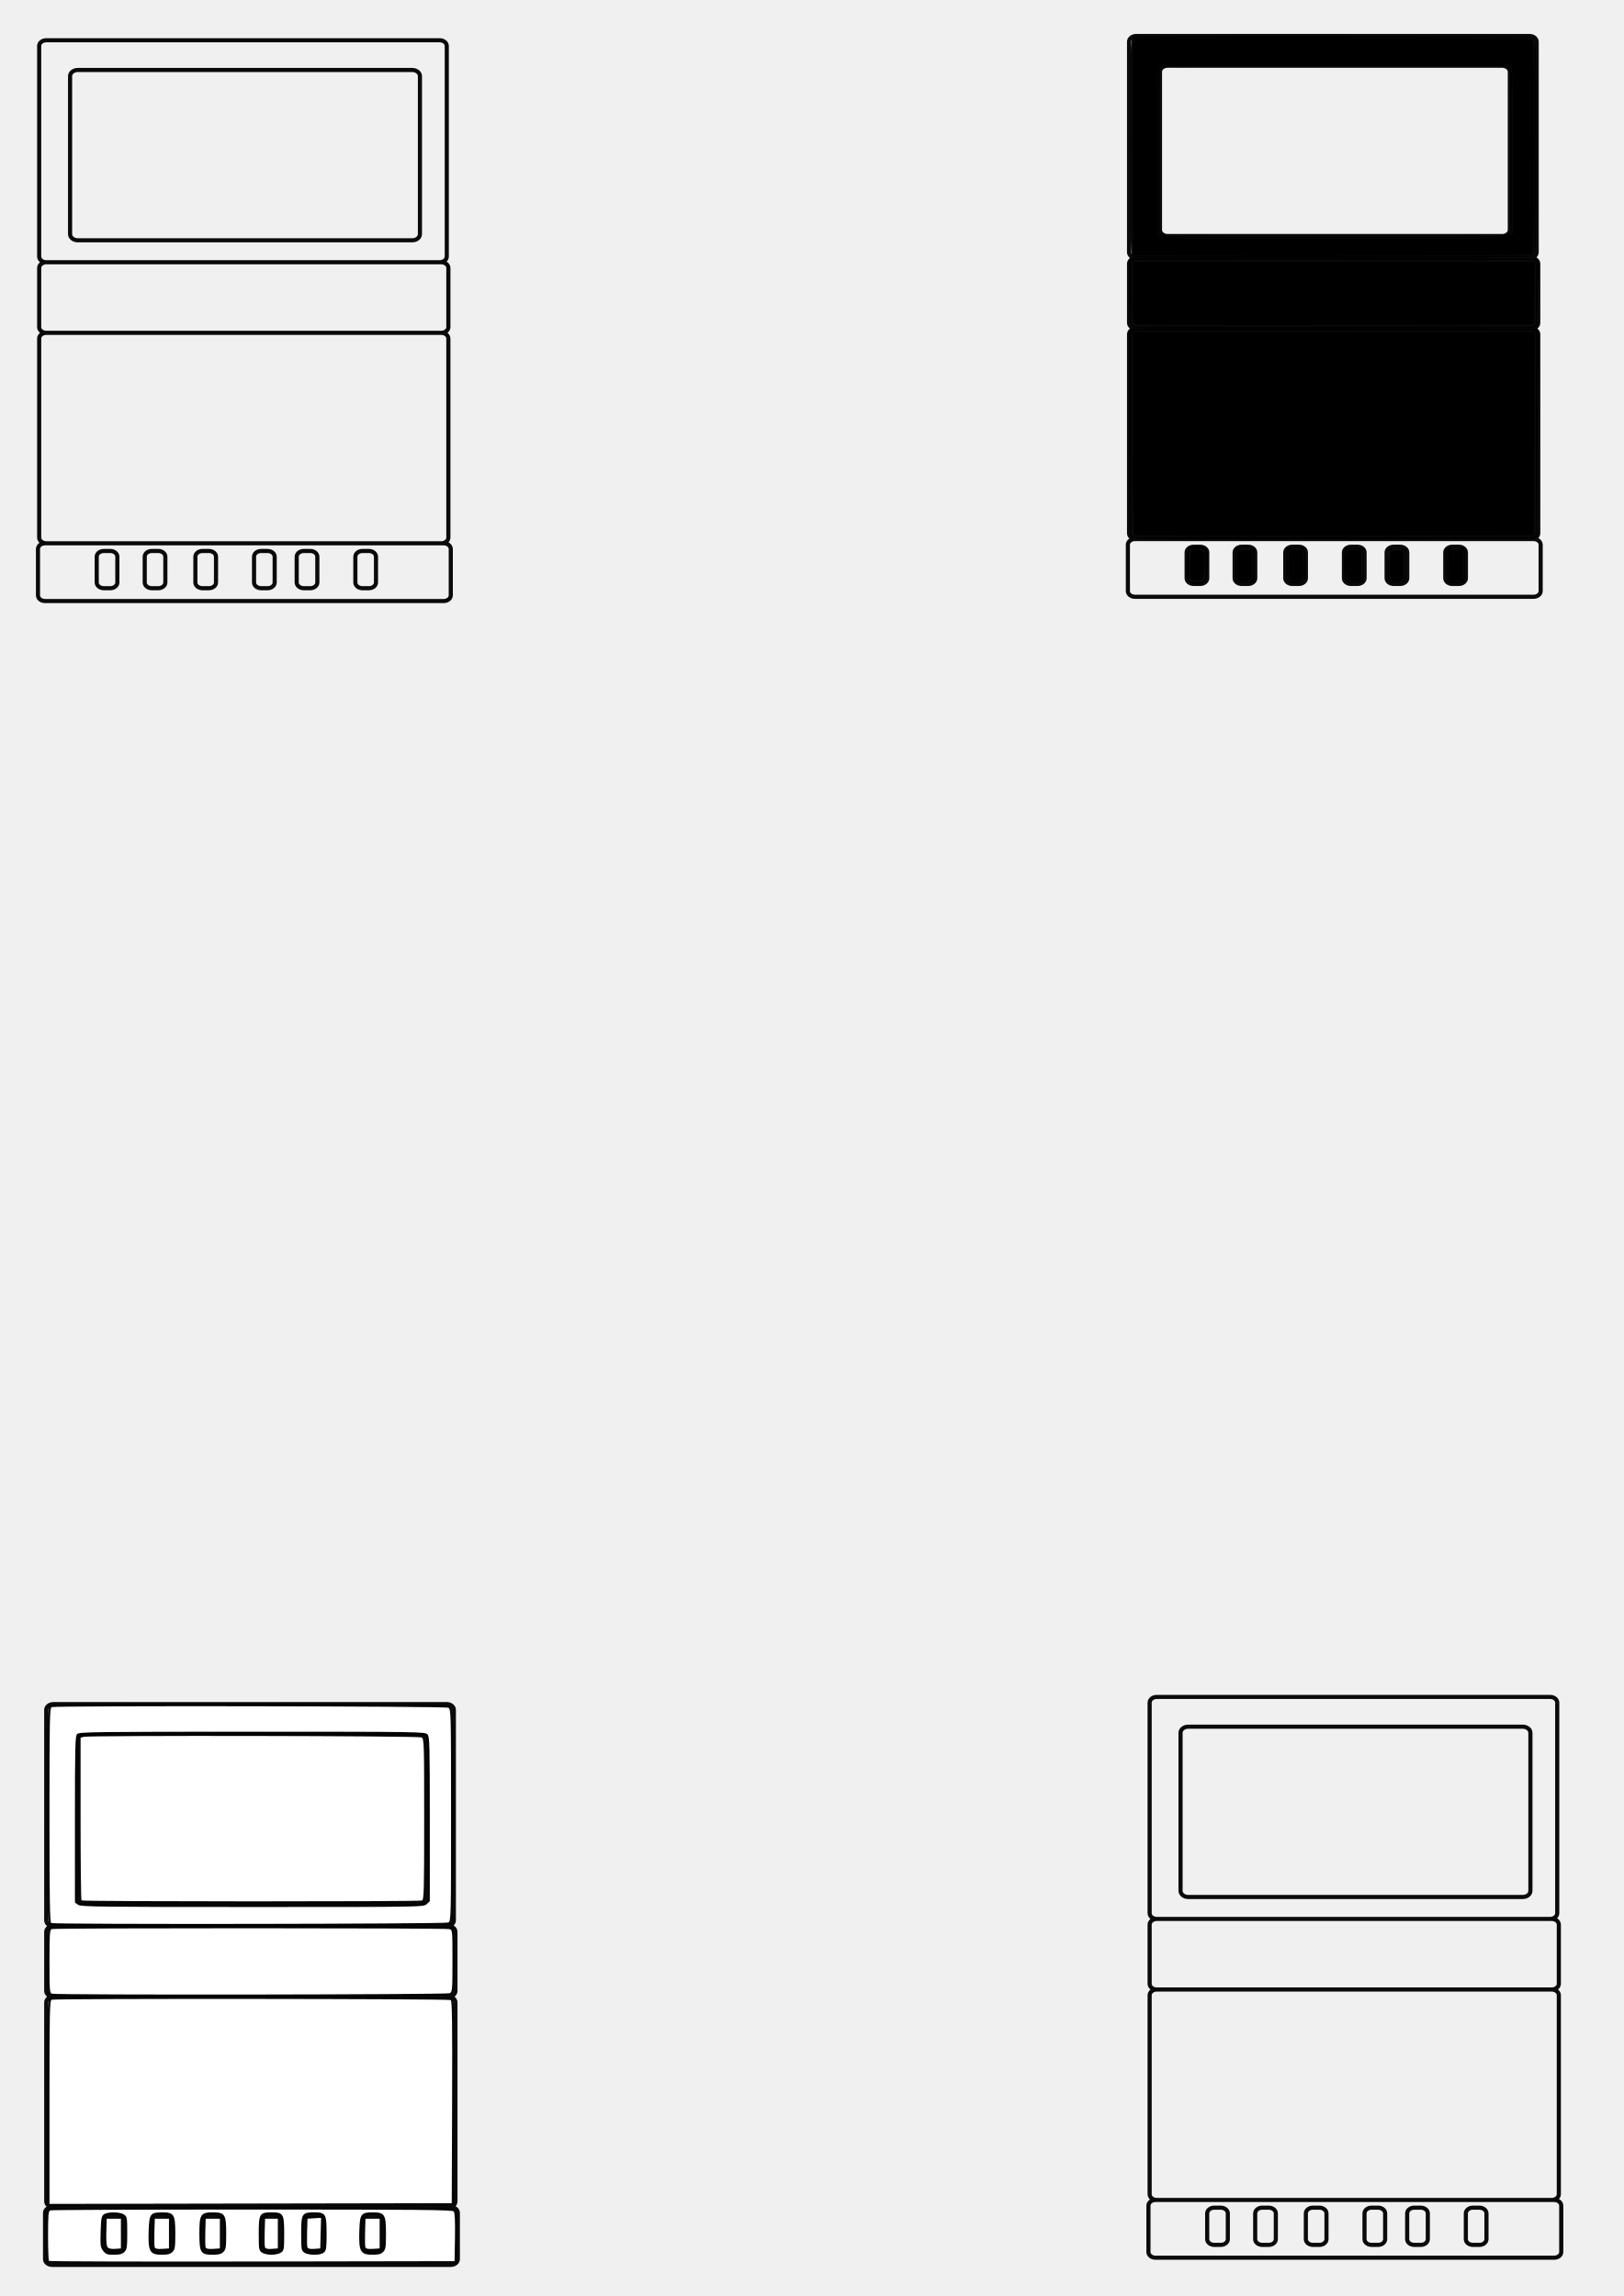
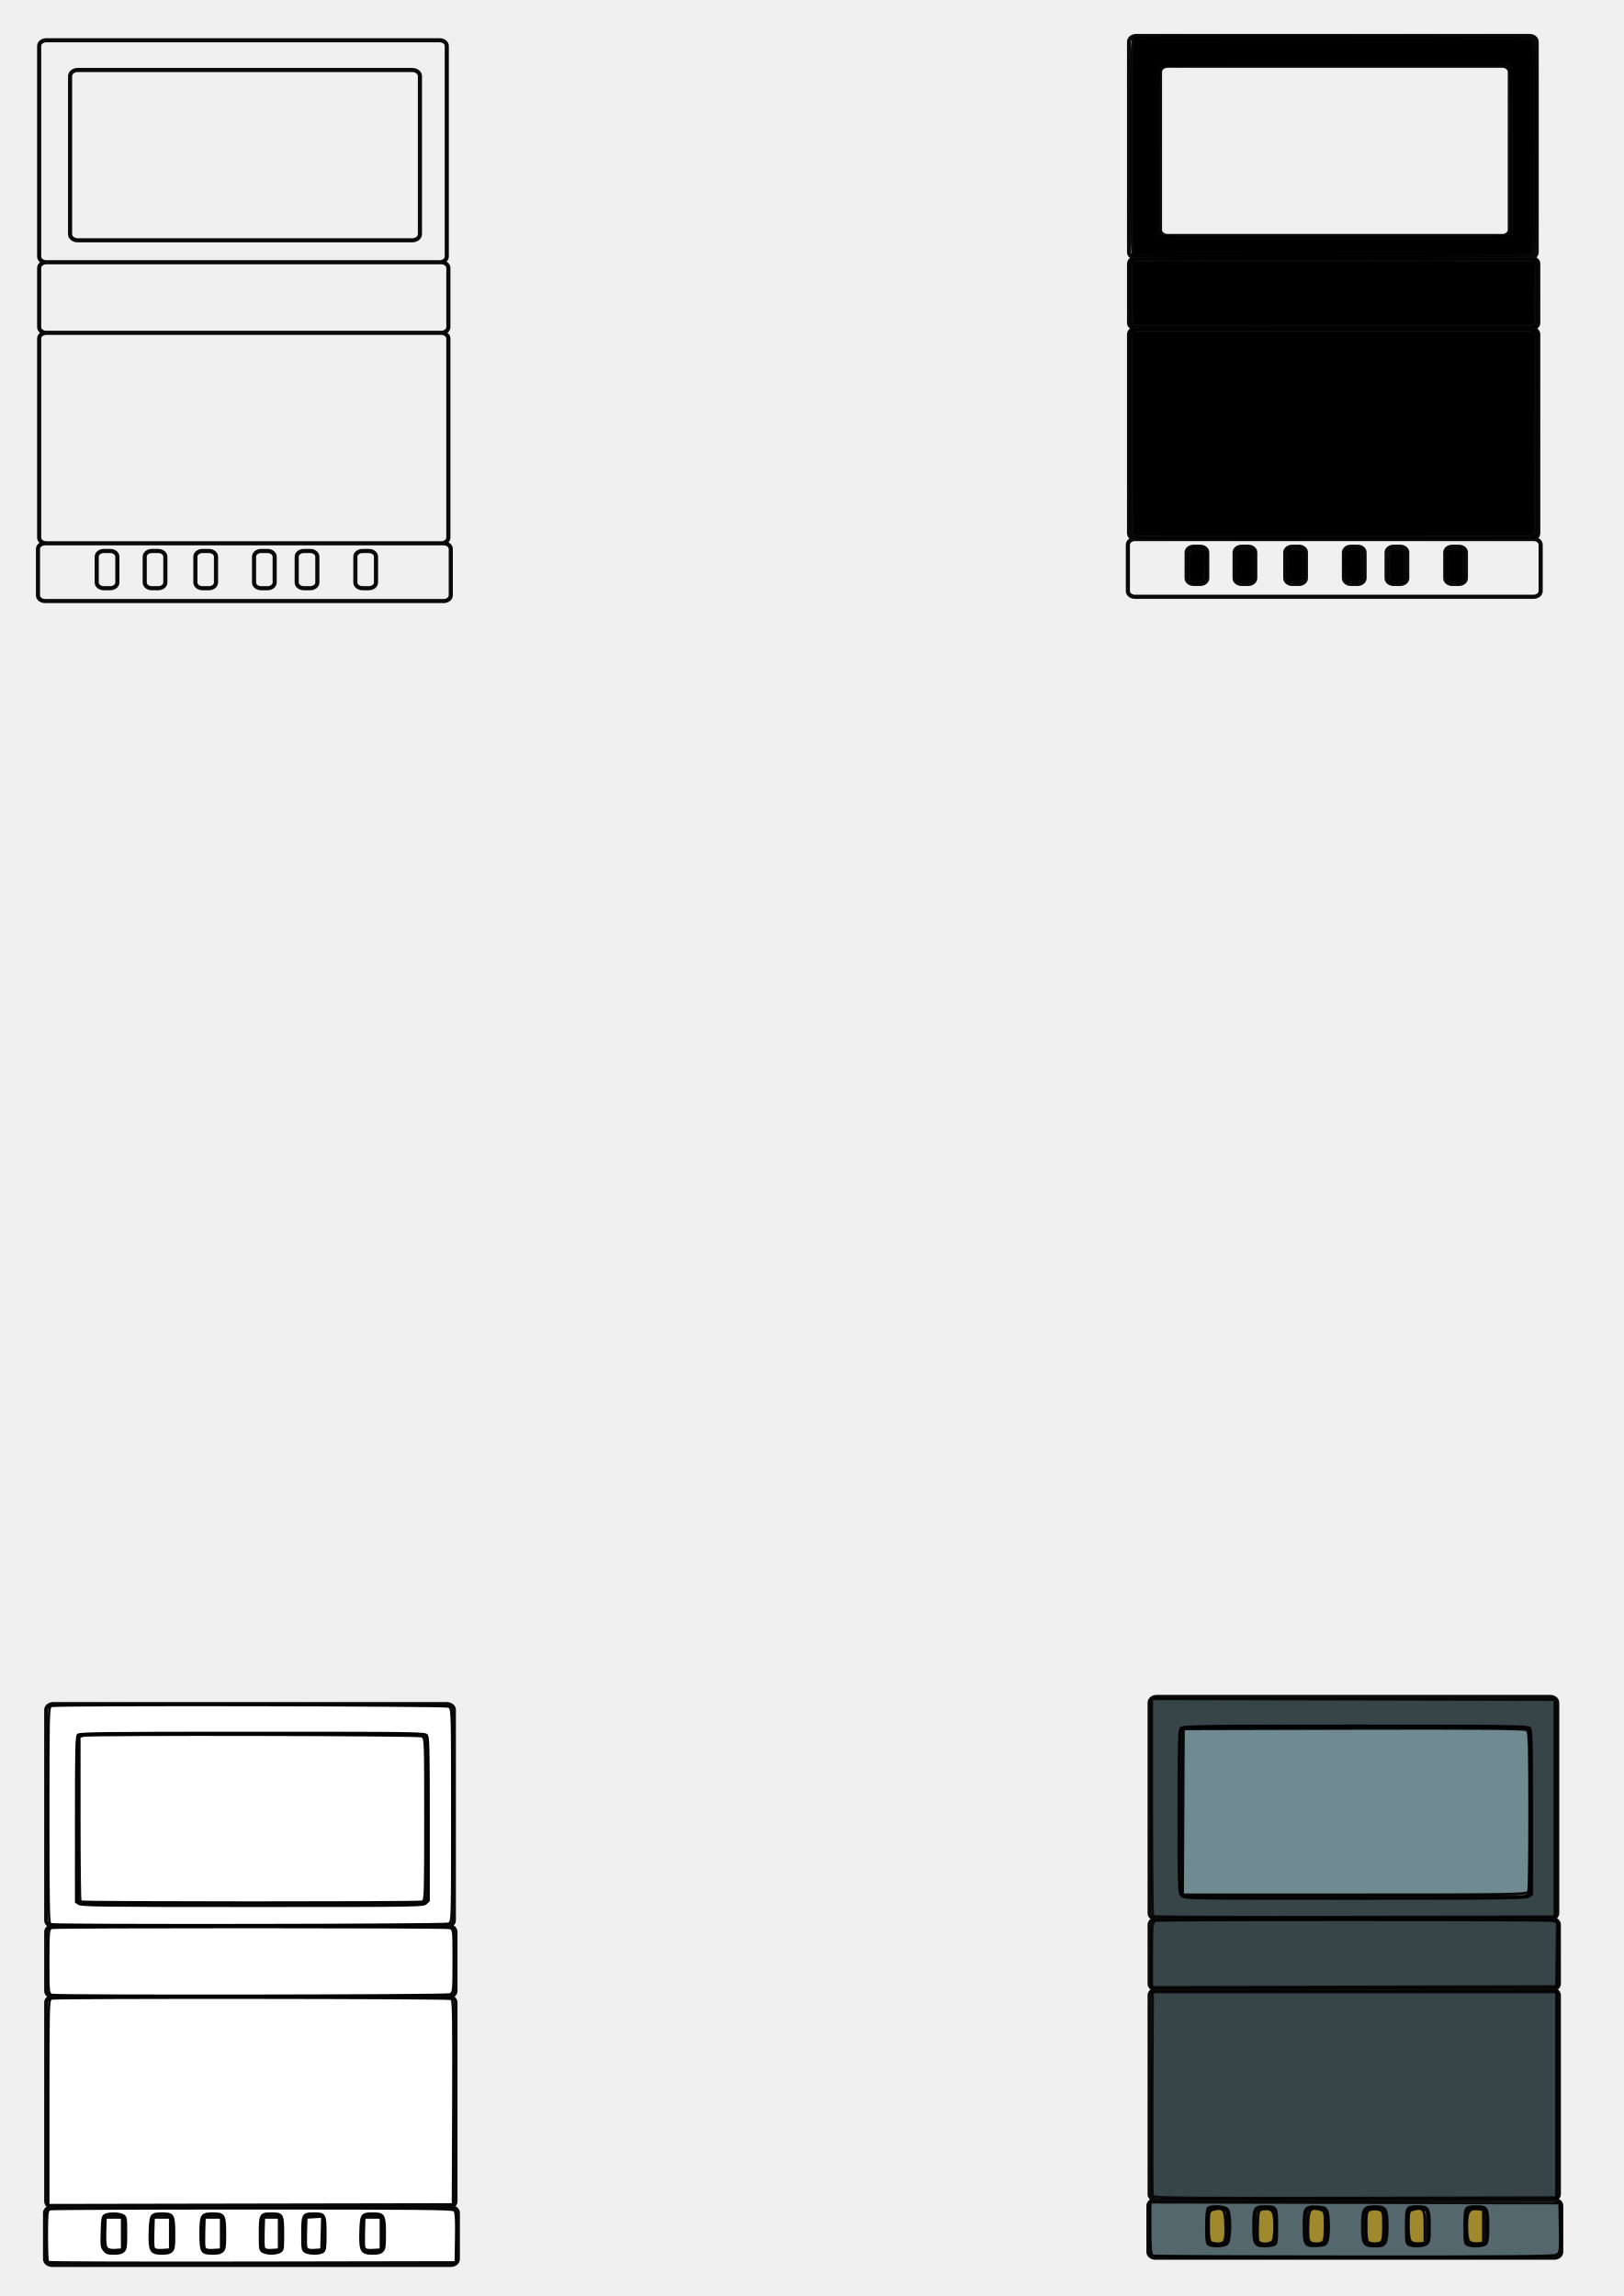
<svg xmlns="http://www.w3.org/2000/svg" width="210mm" height="297mm" viewBox="0 0 210 297" version="1.1" id="svg5">
  <defs id="defs2" />
  <g id="layer1">
    <path id="rect1497" style="fill:none;stroke:#000000;stroke-width:0.535;stroke-linecap:round;stroke-linejoin:round;stroke-opacity:0.955;paint-order:stroke markers fill" d="m 10.057,9.054 h 43.261 c 0.551,0 0.994,0.356 0.994,0.798 V 30.285 c 0,0.442 -0.443,0.798 -0.994,0.798 H 10.057 c -0.551,0 -0.994,-0.356 -0.994,-0.798 V 9.852 c 0,-0.442 0.443,-0.798 0.994,-0.798 z M 46.877,71.273 h 0.836 c 0.508,0 0.916,0.33 0.916,0.741 v 3.332 c 0,0.41 -0.409,0.741 -0.916,0.741 h -0.836 c -0.508,0 -0.916,-0.33 -0.916,-0.741 v -3.332 c 0,-0.41 0.409,-0.741 0.916,-0.741 z m -7.587,0 h 0.836 c 0.508,0 0.916,0.33 0.916,0.741 v 3.332 c 0,0.41 -0.409,0.741 -0.916,0.741 h -0.836 c -0.508,0 -0.916,-0.33 -0.916,-0.741 v -3.332 c 0,-0.41 0.409,-0.741 0.916,-0.741 z m -5.518,0 h 0.836 c 0.508,0 0.916,0.33 0.916,0.741 v 3.332 c 0,0.41 -0.409,0.741 -0.916,0.741 h -0.836 c -0.508,0 -0.916,-0.33 -0.916,-0.741 v -3.332 c 0,-0.41 0.409,-0.741 0.916,-0.741 z m -7.587,0 h 0.836 c 0.508,0 0.916,0.33 0.916,0.741 v 3.332 c 0,0.41 -0.409,0.741 -0.916,0.741 h -0.836 c -0.508,0 -0.916,-0.33 -0.916,-0.741 v -3.332 c 0,-0.41 0.409,-0.741 0.916,-0.741 z m -6.552,0 h 0.836 c 0.508,0 0.916,0.33 0.916,0.741 v 3.332 c 0,0.41 -0.409,0.741 -0.916,0.741 h -0.836 c -0.508,0 -0.916,-0.33 -0.916,-0.741 v -3.332 c 0,-0.41 0.409,-0.741 0.916,-0.741 z m -6.208,0 h 0.836 c 0.508,0 0.916,0.33 0.916,0.741 v 3.332 c 0,0.41 -0.409,0.741 -0.916,0.741 h -0.836 c -0.508,0 -0.916,-0.33 -0.916,-0.741 v -3.332 c 0,-0.41 0.409,-0.741 0.916,-0.741 z M 5.828,70.277 H 57.384 c 0.508,0 0.917,0.33 0.917,0.741 v 5.988 c 0,0.41 -0.409,0.741 -0.917,0.741 H 5.828 c -0.508,0 -0.916,-0.33 -0.916,-0.741 v -5.988 c 0,-0.41 0.409,-0.741 0.916,-0.741 z M 5.989,43.053 H 57.066 c 0.511,0 0.923,0.33 0.923,0.741 v 25.742 c 0,0.41 -0.412,0.741 -0.923,0.741 H 5.989 c -0.511,0 -0.923,-0.33 -0.923,-0.741 V 43.794 c 0,-0.41 0.412,-0.741 0.923,-0.741 z m 0,-9.13 H 57.066 c 0.511,0 0.923,0.33 0.923,0.741 v 7.648 c 0,0.41 -0.412,0.741 -0.923,0.741 H 5.989 c -0.511,0 -0.923,-0.33 -0.923,-0.741 V 34.664 c 0,-0.41 0.412,-0.741 0.923,-0.741 z m 0,-28.717 H 56.86 c 0.511,0 0.923,0.33 0.923,0.741 V 33.182 c 0,0.41 -0.412,0.741 -0.923,0.741 H 5.989 c -0.511,0 -0.923,-0.33 -0.923,-0.741 V 5.947 c 0,-0.41 0.412,-0.741 0.923,-0.741 z" />
    <g id="g2360">
      <path id="path1604" style="fill:none;stroke:#000000;stroke-width:0.535;stroke-linecap:round;stroke-linejoin:round;stroke-opacity:0.955;paint-order:stroke markers fill" d="m 151.018,8.503 h 43.261 c 0.551,0 0.994,0.356 0.994,0.798 V 29.735 c 0,0.442 -0.443,0.798 -0.994,0.798 h -43.261 c -0.551,0 -0.994,-0.356 -0.994,-0.798 V 9.301 c 0,-0.442 0.443,-0.798 0.994,-0.798 z m 36.82,62.219 h 0.836 c 0.508,0 0.916,0.33 0.916,0.741 v 3.332 c 0,0.41 -0.409,0.741 -0.916,0.741 h -0.836 c -0.508,0 -0.916,-0.33 -0.916,-0.741 v -3.332 c 0,-0.41 0.409,-0.741 0.916,-0.741 z m -7.587,0 h 0.836 c 0.508,0 0.916,0.33 0.916,0.741 v 3.332 c 0,0.41 -0.409,0.741 -0.916,0.741 h -0.836 c -0.508,0 -0.916,-0.33 -0.916,-0.741 v -3.332 c 0,-0.41 0.409,-0.741 0.916,-0.741 z m -5.518,0 h 0.836 c 0.508,0 0.916,0.33 0.916,0.741 v 3.332 c 0,0.41 -0.409,0.741 -0.916,0.741 h -0.836 c -0.508,0 -0.916,-0.33 -0.916,-0.741 v -3.332 c 0,-0.41 0.409,-0.741 0.916,-0.741 z m -7.587,0 h 0.836 c 0.508,0 0.916,0.33 0.916,0.741 v 3.332 c 0,0.41 -0.409,0.741 -0.916,0.741 h -0.836 c -0.508,0 -0.916,-0.33 -0.916,-0.741 v -3.332 c 0,-0.41 0.409,-0.741 0.916,-0.741 z m -6.552,0 h 0.836 c 0.508,0 0.916,0.33 0.916,0.741 v 3.332 c 0,0.41 -0.409,0.741 -0.916,0.741 h -0.836 c -0.508,0 -0.916,-0.33 -0.916,-0.741 v -3.332 c 0,-0.41 0.409,-0.741 0.916,-0.741 z m -6.208,0 h 0.836 c 0.508,0 0.916,0.33 0.916,0.741 v 3.332 c 0,0.41 -0.409,0.741 -0.916,0.741 h -0.836 c -0.508,0 -0.916,-0.33 -0.916,-0.741 v -3.332 c 0,-0.41 0.409,-0.741 0.916,-0.741 z m -7.598,-0.996 h 51.556 c 0.508,0 0.916,0.33 0.916,0.741 v 5.988 c 0,0.41 -0.409,0.741 -0.916,0.741 h -51.556 c -0.508,0 -0.916,-0.33 -0.916,-0.741 v -5.988 c 0,-0.41 0.409,-0.741 0.916,-0.741 z m 0.161,-27.224 h 51.077 c 0.511,0 0.923,0.33 0.923,0.741 v 25.742 c 0,0.41 -0.412,0.741 -0.923,0.741 h -51.077 c -0.511,0 -0.923,-0.33 -0.923,-0.741 V 43.243 c 0,-0.41 0.412,-0.741 0.923,-0.741 z m 0,-9.13 h 51.077 c 0.511,0 0.923,0.33 0.923,0.741 v 7.648 c 0,0.41 -0.412,0.741 -0.923,0.741 h -51.077 c -0.511,0 -0.923,-0.33 -0.923,-0.741 v -7.648 c 0,-0.41 0.412,-0.741 0.923,-0.741 z m 0,-28.717 h 50.87 c 0.511,0 0.923,0.33 0.923,0.741 V 32.632 c 0,0.41 -0.412,0.741 -0.923,0.741 h -50.87 c -0.511,0 -0.923,-0.33 -0.923,-0.741 V 5.396 c 0,-0.41 0.412,-0.741 0.923,-0.741 z" />
      <path style="fill:#000000;stroke:#000000;stroke-width:3.366;stroke-linecap:round;stroke-linejoin:round;stroke-miterlimit:4;stroke-dasharray:none;stroke-opacity:0.955;paint-order:stroke markers fill" d="m 554.275,261.532 c -0.384,-0.384 -0.699,-22.863 -0.699,-49.952 v -49.253 h 98.343 98.343 l -0.27,49.687 -0.27,49.687 -97.373,0.265 c -53.555,0.146 -97.688,-0.049 -98.072,-0.434 z" id="path1719" transform="scale(0.2645833)" />
      <path style="fill:#000000;stroke:#000000;stroke-width:3.366;stroke-linecap:round;stroke-linejoin:round;stroke-miterlimit:4;stroke-dasharray:none;stroke-opacity:0.955;paint-order:stroke markers fill" d="m 554.275,158.517 c -0.384,-0.384 -0.699,-7.411 -0.699,-15.614 v -14.915 h 98.36 98.36 l -0.288,15.348 -0.288,15.348 -97.373,0.265 c -53.555,0.146 -97.688,-0.049 -98.072,-0.434 z" id="path1882" transform="scale(0.2645833)" />
      <path style="fill:#000000;stroke:#000000;stroke-width:3.366;stroke-linecap:round;stroke-linejoin:round;stroke-miterlimit:4;stroke-dasharray:none;stroke-opacity:0.955;paint-order:stroke markers fill" d="m 582.413,283.426 c -1.173,-1.173 -0.862,-13.725 0.358,-14.479 0.605,-0.374 2.265,-0.387 3.689,-0.03 2.478,0.622 2.576,0.949 2.282,7.642 -0.29,6.617 -0.449,7.009 -2.947,7.3 -1.452,0.169 -2.974,-0.026 -3.382,-0.434 z" id="path1929" transform="scale(0.2645833)" />
      <path style="fill:#000000;stroke:#000000;stroke-width:2.236;stroke-linecap:round;stroke-linejoin:round;stroke-miterlimit:4;stroke-dasharray:none;stroke-opacity:0.955;paint-order:stroke markers fill" d="m 605.055,283.179 c -0.201,-0.525 -0.276,-3.885 -0.166,-7.468 l 0.2,-6.514 h 3.456 3.456 v 7.257 7.257 l -3.29,0.211 c -2.313,0.148 -3.399,-0.072 -3.656,-0.743 z" id="path2007" transform="scale(0.2645833)" />
      <path style="fill:#000000;stroke:#000000;stroke-width:2.236;stroke-linecap:round;stroke-linejoin:round;stroke-miterlimit:4;stroke-dasharray:none;stroke-opacity:0.955;paint-order:stroke markers fill" d="m 629.921,283.141 c -0.193,-0.504 -0.261,-3.847 -0.151,-7.43 l 0.2,-6.514 h 3.456 3.456 l 0.204,5.875 c 0.295,8.486 0.09,8.985 -3.694,8.985 -1.952,0 -3.25,-0.343 -3.47,-0.916 z" id="path2046" transform="scale(0.2645833)" />
      <path style="fill:#000000;stroke:#000000;stroke-width:2.236;stroke-linecap:round;stroke-linejoin:round;stroke-miterlimit:4;stroke-dasharray:none;stroke-opacity:0.955;paint-order:stroke markers fill" d="m 708.034,283.179 c -0.201,-0.525 -0.276,-3.885 -0.166,-7.468 l 0.2,-6.514 h 3.456 3.456 v 7.257 7.257 l -3.29,0.211 c -2.313,0.148 -3.399,-0.072 -3.656,-0.743 z" id="path2085" transform="scale(0.2645833)" />
      <path style="fill:#000000;stroke:#000000;stroke-width:2.236;stroke-linecap:round;stroke-linejoin:round;stroke-miterlimit:4;stroke-dasharray:none;stroke-opacity:0.955;paint-order:stroke markers fill" d="m 679.698,283.181 c -0.202,-0.526 -0.277,-3.887 -0.166,-7.47 l 0.2,-6.514 h 3.11 3.11 v 7.257 7.257 l -2.944,0.213 c -2.024,0.146 -3.058,-0.086 -3.31,-0.743 z" id="path2124" transform="scale(0.2645833)" />
      <path style="fill:#000000;stroke:#000000;stroke-width:2.236;stroke-linecap:round;stroke-linejoin:round;stroke-miterlimit:4;stroke-dasharray:none;stroke-opacity:0.955;paint-order:stroke markers fill" d="m 658.822,283.259 c -0.983,-0.983 -1.199,-12.113 -0.263,-13.588 0.372,-0.587 1.652,-0.832 3.618,-0.691 l 3.042,0.218 v 7.257 7.257 l -2.768,0.204 c -1.554,0.115 -3.145,-0.173 -3.628,-0.657 z" id="path2163" transform="scale(0.2645833)" />
      <path style="fill:#000000;stroke:#000000;stroke-width:2.236;stroke-linecap:round;stroke-linejoin:round;stroke-miterlimit:4;stroke-dasharray:none;stroke-opacity:0.955;paint-order:stroke markers fill" d="m 554.463,124.638 c -0.68,-0.275 -0.864,-11.474 -0.864,-52.743 0,-47.14 0.11,-52.437 1.093,-52.814 2.006,-0.77 192.404,-0.479 193.852,0.296 1.303,0.698 1.337,2.01 1.337,52.502 0,50.492 -0.033,51.804 -1.337,52.502 -1.361,0.729 -192.287,0.982 -194.082,0.258 z m 183.231,-9.268 1.821,-1.432 V 74.055 c 0,-34.978 -0.132,-40.071 -1.076,-41.418 l -1.076,-1.536 h -84.493 c -71.881,0 -84.693,0.146 -85.834,0.981 -1.302,0.952 -1.342,2.189 -1.342,41.529 V 114.159 l 1.632,1.321 c 1.586,1.285 3.947,1.321 85.089,1.321 83.385,0 83.459,-0.001 85.279,-1.432 z" id="path2216" transform="scale(0.2645833)" />
    </g>
    <g id="g3147" transform="translate(1.097178,1.462904)">
      <path id="path2378" style="fill:none;stroke:#000000;stroke-width:0.535;stroke-linecap:round;stroke-linejoin:round;stroke-opacity:0.955;paint-order:stroke markers fill" d="m 9.874,222.821 h 43.261 c 0.551,0 0.994,0.356 0.994,0.798 v 20.434 c 0,0.442 -0.443,0.798 -0.994,0.798 H 9.874 c -0.551,0 -0.994,-0.356 -0.994,-0.798 v -20.434 c 0,-0.442 0.443,-0.798 0.994,-0.798 z m 36.82,62.219 h 0.836 c 0.508,0 0.916,0.33 0.916,0.741 v 3.332 c 0,0.41 -0.409,0.741 -0.916,0.741 h -0.836 c -0.508,0 -0.916,-0.33 -0.916,-0.741 v -3.332 c 0,-0.41 0.409,-0.741 0.916,-0.741 z m -7.587,0 h 0.836 c 0.508,0 0.916,0.33 0.916,0.741 v 3.332 c 0,0.41 -0.409,0.741 -0.916,0.741 h -0.836 c -0.508,0 -0.916,-0.33 -0.916,-0.741 v -3.332 c 0,-0.41 0.409,-0.741 0.916,-0.741 z m -5.518,0 h 0.836 c 0.508,0 0.916,0.33 0.916,0.741 v 3.332 c 0,0.41 -0.409,0.741 -0.916,0.741 h -0.836 c -0.508,0 -0.916,-0.33 -0.916,-0.741 v -3.332 c 0,-0.41 0.409,-0.741 0.916,-0.741 z m -7.587,0 h 0.836 c 0.508,0 0.916,0.33 0.916,0.741 v 3.332 c 0,0.41 -0.409,0.741 -0.916,0.741 h -0.836 c -0.508,0 -0.916,-0.33 -0.916,-0.741 v -3.332 c 0,-0.41 0.409,-0.741 0.916,-0.741 z m -6.552,0 h 0.836 c 0.508,0 0.916,0.33 0.916,0.741 v 3.332 c 0,0.41 -0.409,0.741 -0.916,0.741 H 19.45 c -0.508,0 -0.916,-0.33 -0.916,-0.741 v -3.332 c 0,-0.41 0.409,-0.741 0.916,-0.741 z m -6.208,0 h 0.836 c 0.508,0 0.916,0.33 0.916,0.741 v 3.332 c 0,0.41 -0.409,0.741 -0.916,0.741 h -0.836 c -0.508,0 -0.916,-0.33 -0.916,-0.741 v -3.332 c 0,-0.41 0.409,-0.741 0.916,-0.741 z M 5.645,284.043 H 57.201 c 0.508,0 0.917,0.33 0.917,0.741 v 5.988 c 0,0.41 -0.409,0.741 -0.917,0.741 H 5.645 c -0.508,0 -0.916,-0.33 -0.916,-0.741 v -5.988 c 0,-0.41 0.409,-0.741 0.916,-0.741 z M 5.806,256.82 H 56.883 c 0.511,0 0.923,0.33 0.923,0.741 v 25.742 c 0,0.41 -0.412,0.741 -0.923,0.741 H 5.806 c -0.511,0 -0.923,-0.33 -0.923,-0.741 V 257.561 c 0,-0.41 0.412,-0.741 0.923,-0.741 z m 0,-9.13 H 56.883 c 0.511,0 0.923,0.33 0.923,0.741 v 7.648 c 0,0.41 -0.412,0.741 -0.923,0.741 H 5.806 c -0.511,0 -0.923,-0.33 -0.923,-0.741 v -7.648 c 0,-0.41 0.412,-0.741 0.923,-0.741 z m 0,-28.717 H 56.677 c 0.511,0 0.923,0.33 0.923,0.741 v 27.236 c 0,0.41 -0.412,0.741 -0.923,0.741 H 5.806 c -0.511,0 -0.923,-0.33 -0.923,-0.741 v -27.236 c 0,-0.41 0.412,-0.741 0.923,-0.741 z" />
      <path style="fill:#ffffff;stroke:#000000;stroke-width:2.236;stroke-linecap:round;stroke-linejoin:round;stroke-miterlimit:4;stroke-dasharray:none;stroke-opacity:0.955;paint-order:stroke markers fill" d="m 20.043,1022.266 c 0,-44.673 0.11,-49.733 1.093,-50.11 1.651,-0.633 194.02,-0.482 195.021,0.153 0.687,0.436 0.831,10.883 0.691,49.924 l -0.177,49.373 -98.314,0.175 -98.314,0.175 z" id="path2452" transform="scale(0.2645833)" />
      <path style="fill:#ffffff;stroke:#000000;stroke-width:2.236;stroke-linecap:round;stroke-linejoin:round;stroke-miterlimit:4;stroke-dasharray:none;stroke-opacity:0.955;paint-order:stroke markers fill" d="m 21.252,969.187 c -1.106,-0.289 -1.209,-1.632 -1.209,-15.742 0,-13.429 0.142,-15.48 1.093,-15.845 1.424,-0.546 192.285,-0.531 194.325,0.016 1.552,0.416 1.555,0.442 1.555,15.517 0,14.222 -0.078,15.142 -1.337,15.816 -1.322,0.708 -191.738,0.942 -194.427,0.239 z" id="path2509" transform="scale(0.2645833)" />
      <path style="fill:#ffffff;stroke:#000000;stroke-width:2.236;stroke-linecap:round;stroke-linejoin:round;stroke-miterlimit:4;stroke-dasharray:none;stroke-opacity:0.955;paint-order:stroke markers fill" d="m 20.907,934.649 c -0.68,-0.275 -0.864,-11.474 -0.864,-52.743 0,-47.14 0.11,-52.437 1.093,-52.814 2.006,-0.77 192.404,-0.479 193.852,0.296 1.303,0.698 1.337,2.01 1.337,52.502 0,50.492 -0.033,51.804 -1.337,52.502 -1.361,0.729 -192.287,0.982 -194.082,0.258 z m 183.539,-9.245 1.513,-1.409 v -40.177 c 0,-36.416 -0.107,-40.296 -1.144,-41.441 -1.096,-1.211 -4.66,-1.264 -85.651,-1.264 -75.904,0 -84.618,0.111 -85.594,1.086 -0.963,0.963 -1.086,5.707 -1.086,41.775 v 40.688 l 1.536,1.076 c 1.37,0.959 10.599,1.076 85.225,1.076 83.267,0 83.697,-0.007 85.201,-1.409 z" id="path2567" transform="scale(0.2645833)" />
      <path style="fill:#ffffff;stroke:#000000;stroke-width:2.236;stroke-linecap:round;stroke-linejoin:round;stroke-miterlimit:4;stroke-dasharray:none;stroke-opacity:0.955;paint-order:stroke markers fill" d="m 35.709,923.587 c -0.253,-0.253 -0.461,-18.256 -0.461,-40.005 v -39.544 l 1.555,-0.417 c 2.858,-0.766 163.609,-0.493 165.054,0.28 1.298,0.694 1.337,1.868 1.337,40.012 0,35.196 -0.114,39.34 -1.093,39.716 -1.499,0.575 -165.816,0.534 -166.392,-0.041 z" id="path2626" transform="scale(0.2645833)" />
      <path style="fill:#ffffff;stroke:#000000;stroke-width:2.236;stroke-linecap:round;stroke-linejoin:round;stroke-miterlimit:4;stroke-dasharray:none;stroke-opacity:0.955;paint-order:stroke markers fill" d="m 19.815,1099.829 c -0.255,-0.255 -0.463,-5.821 -0.463,-12.369 0,-10.219 0.155,-11.965 1.093,-12.325 0.601,-0.231 45.038,-0.419 98.748,-0.419 82.263,0 97.779,0.15 98.447,0.955 0.545,0.656 0.733,4.602 0.603,12.613 l -0.19,11.658 -98.888,0.175 c -54.388,0.096 -99.096,-0.033 -99.351,-0.288 z m 36.858,-4.38 c 1.221,-1.221 1.382,-2.304 1.382,-9.291 0,-7.389 -0.101,-7.979 -1.536,-8.985 -1.939,-1.358 -8.099,-1.418 -9.908,-0.096 -1.157,0.845 -1.373,2.01 -1.571,8.474 -0.209,6.821 -0.096,7.664 1.26,9.387 1.296,1.648 1.975,1.893 5.24,1.893 2.83,0 4.091,-0.34 5.133,-1.382 z m 23.499,0 c 1.215,-1.215 1.382,-2.304 1.382,-8.985 0,-9.33 -0.643,-10.367 -6.434,-10.367 -5.734,0 -6.309,0.751 -6.593,8.611 -0.381,10.545 0.466,12.123 6.51,12.123 2.83,0 4.091,-0.34 5.134,-1.382 z m 24.881,0 c 1.215,-1.215 1.382,-2.304 1.382,-8.985 0,-9.379 -0.626,-10.367 -6.566,-10.367 -5.94,0 -6.566,0.988 -6.566,10.367 0,9.379 0.626,10.367 6.566,10.367 2.88,0 4.136,-0.335 5.184,-1.382 z m 28.183,0.306 c 1.437,-1.007 1.536,-1.591 1.536,-9.103 0,-9.829 -0.419,-10.555 -6.1,-10.555 -5.948,0 -6.34,0.646 -6.34,10.435 0,7.636 0.097,8.215 1.536,9.223 0.845,0.592 2.953,1.076 4.684,1.076 1.731,0 3.839,-0.484 4.684,-1.076 z m 21.006,-0.068 c 1.085,-0.982 1.264,-2.27 1.264,-9.103 0,-9.754 -0.427,-10.487 -6.1,-10.487 -5.948,0 -6.34,0.646 -6.34,10.435 0,7.636 0.097,8.215 1.536,9.223 2.089,1.463 7.995,1.421 9.64,-0.068 z m 28.909,-0.238 c 1.215,-1.215 1.382,-2.304 1.382,-8.985 0,-9.33 -0.643,-10.367 -6.434,-10.367 -5.734,0 -6.309,0.751 -6.593,8.611 -0.381,10.545 0.466,12.123 6.51,12.123 2.83,0 4.091,-0.34 5.134,-1.382 z" id="path2665" transform="scale(0.2645833)" />
      <path style="fill:#ffffff;stroke:#000000;stroke-width:2.236;stroke-linecap:round;stroke-linejoin:round;stroke-miterlimit:4;stroke-dasharray:none;stroke-opacity:0.955;paint-order:stroke markers fill" d="m 174.477,1093.19 c -0.201,-0.525 -0.276,-3.885 -0.166,-7.468 l 0.2,-6.514 h 3.456 3.456 v 7.257 7.257 l -3.29,0.211 c -2.313,0.148 -3.399,-0.072 -3.656,-0.743 z" id="path2821" transform="scale(0.2645833)" />
      <path style="fill:#ffffff;stroke:#000000;stroke-width:2.236;stroke-linecap:round;stroke-linejoin:round;stroke-miterlimit:4;stroke-dasharray:none;stroke-opacity:0.955;paint-order:stroke markers fill" d="m 146.141,1093.192 c -0.202,-0.526 -0.277,-3.887 -0.166,-7.47 l 0.2,-6.514 3.307,-0.212 3.307,-0.212 -0.197,7.469 -0.197,7.468 -2.944,0.213 c -2.024,0.146 -3.058,-0.086 -3.31,-0.743 z" id="path2860" transform="scale(0.2645833)" />
      <path style="fill:#ffffff;stroke:#000000;stroke-width:2.236;stroke-linecap:round;stroke-linejoin:round;stroke-miterlimit:4;stroke-dasharray:none;stroke-opacity:0.955;paint-order:stroke markers fill" d="m 125.407,1093.192 c -0.202,-0.526 -0.277,-3.887 -0.166,-7.47 l 0.2,-6.514 h 3.11 3.11 v 7.257 7.257 l -2.944,0.213 c -2.024,0.146 -3.058,-0.086 -3.31,-0.743 z" id="path2899" transform="scale(0.2645833)" />
      <path style="fill:#ffffff;stroke:#000000;stroke-width:2.236;stroke-linecap:round;stroke-linejoin:round;stroke-miterlimit:4;stroke-dasharray:none;stroke-opacity:0.955;paint-order:stroke markers fill" d="m 96.379,1093.19 c -0.201,-0.525 -0.276,-3.885 -0.166,-7.468 l 0.2,-6.514 h 3.456 3.456 v 7.257 7.257 l -3.29,0.211 c -2.313,0.148 -3.399,-0.072 -3.656,-0.743 z" id="path2938" transform="scale(0.2645833)" />
      <path style="fill:#ffffff;stroke:#000000;stroke-width:2.236;stroke-linecap:round;stroke-linejoin:round;stroke-miterlimit:4;stroke-dasharray:none;stroke-opacity:0.955;paint-order:stroke markers fill" d="m 71.498,1093.19 c -0.201,-0.525 -0.276,-3.885 -0.166,-7.468 l 0.2,-6.514 h 3.456 3.456 v 7.257 7.257 l -3.29,0.211 c -2.313,0.148 -3.399,-0.072 -3.656,-0.743 z" id="path2977" transform="scale(0.2645833)" />
      <path style="fill:#ffffff;stroke:#000000;stroke-width:2.236;stroke-linecap:round;stroke-linejoin:round;stroke-miterlimit:4;stroke-dasharray:none;stroke-opacity:0.955;paint-order:stroke markers fill" d="m 48.466,1093.135 c -0.552,-0.665 -0.764,-3.175 -0.631,-7.464 l 0.2,-6.463 h 3.456 3.456 v 7.257 7.257 l -2.824,0.207 c -1.836,0.135 -3.115,-0.143 -3.655,-0.794 z" id="path3016" transform="scale(0.2645833)" />
    </g>
-     <path id="path3178" style="fill:none;stroke:#000000;stroke-width:0.535;stroke-linecap:round;stroke-linejoin:round;stroke-opacity:0.955;paint-order:stroke markers fill" d="m 153.679,223.355 h 43.261 c 0.551,0 0.994,0.356 0.994,0.798 v 20.434 c 0,0.442 -0.443,0.798 -0.994,0.798 h -43.261 c -0.551,0 -0.994,-0.356 -0.994,-0.798 V 224.153 c 0,-0.442 0.443,-0.798 0.994,-0.798 z m 36.82,62.219 h 0.836 c 0.508,0 0.916,0.33 0.916,0.741 v 3.332 c 0,0.41 -0.409,0.741 -0.916,0.741 h -0.836 c -0.508,0 -0.916,-0.33 -0.916,-0.741 v -3.332 c 0,-0.41 0.409,-0.741 0.916,-0.741 z m -7.587,0 h 0.836 c 0.508,0 0.916,0.33 0.916,0.741 v 3.332 c 0,0.41 -0.409,0.741 -0.916,0.741 h -0.836 c -0.508,0 -0.916,-0.33 -0.916,-0.741 v -3.332 c 0,-0.41 0.409,-0.741 0.916,-0.741 z m -5.518,0 h 0.836 c 0.508,0 0.916,0.33 0.916,0.741 v 3.332 c 0,0.41 -0.409,0.741 -0.916,0.741 h -0.836 c -0.508,0 -0.916,-0.33 -0.916,-0.741 v -3.332 c 0,-0.41 0.409,-0.741 0.916,-0.741 z m -7.587,0 h 0.836 c 0.508,0 0.916,0.33 0.916,0.741 v 3.332 c 0,0.41 -0.409,0.741 -0.916,0.741 h -0.836 c -0.508,0 -0.916,-0.33 -0.916,-0.741 v -3.332 c 0,-0.41 0.409,-0.741 0.916,-0.741 z m -6.552,0 h 0.836 c 0.508,0 0.916,0.33 0.916,0.741 v 3.332 c 0,0.41 -0.409,0.741 -0.916,0.741 h -0.836 c -0.508,0 -0.916,-0.33 -0.916,-0.741 v -3.332 c 0,-0.41 0.409,-0.741 0.916,-0.741 z m -6.208,0 h 0.836 c 0.508,0 0.916,0.33 0.916,0.741 v 3.332 c 0,0.41 -0.409,0.741 -0.916,0.741 h -0.836 c -0.508,0 -0.916,-0.33 -0.916,-0.741 v -3.332 c 0,-0.41 0.409,-0.741 0.916,-0.741 z m -7.598,-0.996 h 51.556 c 0.508,0 0.917,0.33 0.917,0.741 v 5.988 c 0,0.41 -0.409,0.741 -0.917,0.741 h -51.556 c -0.508,0 -0.916,-0.33 -0.916,-0.741 v -5.988 c 0,-0.41 0.409,-0.741 0.916,-0.741 z m 0.161,-27.224 h 51.077 c 0.511,0 0.923,0.33 0.923,0.741 v 25.742 c 0,0.41 -0.412,0.741 -0.923,0.741 h -51.077 c -0.511,0 -0.923,-0.33 -0.923,-0.741 v -25.742 c 0,-0.41 0.412,-0.741 0.923,-0.741 z m 0,-9.13 h 51.077 c 0.511,0 0.923,0.33 0.923,0.741 v 7.648 c 0,0.41 -0.412,0.741 -0.923,0.741 h -51.077 c -0.511,0 -0.923,-0.33 -0.923,-0.741 v -7.648 c 0,-0.41 0.412,-0.741 0.923,-0.741 z m 0,-28.717 h 50.87 c 0.511,0 0.923,0.33 0.923,0.741 v 27.236 c 0,0.41 -0.412,0.741 -0.923,0.741 h -50.87 c -0.511,0 -0.923,-0.33 -0.923,-0.741 v -27.236 c 0,-0.41 0.412,-0.741 0.923,-0.741 z" />
+     <g id="g4145">
+       <path id="path3178" style="fill:none;stroke:#000000;stroke-width:0.535;stroke-linecap:round;stroke-linejoin:round;stroke-opacity:0.955;paint-order:stroke markers fill" d="m 153.679,223.355 h 43.261 c 0.551,0 0.994,0.356 0.994,0.798 v 20.434 c 0,0.442 -0.443,0.798 -0.994,0.798 h -43.261 c -0.551,0 -0.994,-0.356 -0.994,-0.798 V 224.153 c 0,-0.442 0.443,-0.798 0.994,-0.798 z m 36.82,62.219 h 0.836 c 0.508,0 0.916,0.33 0.916,0.741 v 3.332 c 0,0.41 -0.409,0.741 -0.916,0.741 h -0.836 c -0.508,0 -0.916,-0.33 -0.916,-0.741 v -3.332 c 0,-0.41 0.409,-0.741 0.916,-0.741 z m -7.587,0 h 0.836 c 0.508,0 0.916,0.33 0.916,0.741 v 3.332 c 0,0.41 -0.409,0.741 -0.916,0.741 h -0.836 c -0.508,0 -0.916,-0.33 -0.916,-0.741 v -3.332 c 0,-0.41 0.409,-0.741 0.916,-0.741 z m -5.518,0 h 0.836 c 0.508,0 0.916,0.33 0.916,0.741 v 3.332 c 0,0.41 -0.409,0.741 -0.916,0.741 h -0.836 c -0.508,0 -0.916,-0.33 -0.916,-0.741 v -3.332 c 0,-0.41 0.409,-0.741 0.916,-0.741 z m -7.587,0 h 0.836 c 0.508,0 0.916,0.33 0.916,0.741 v 3.332 c 0,0.41 -0.409,0.741 -0.916,0.741 h -0.836 c -0.508,0 -0.916,-0.33 -0.916,-0.741 v -3.332 c 0,-0.41 0.409,-0.741 0.916,-0.741 z m -6.552,0 h 0.836 c 0.508,0 0.916,0.33 0.916,0.741 v 3.332 c 0,0.41 -0.409,0.741 -0.916,0.741 h -0.836 c -0.508,0 -0.916,-0.33 -0.916,-0.741 v -3.332 c 0,-0.41 0.409,-0.741 0.916,-0.741 z m -6.208,0 h 0.836 c 0.508,0 0.916,0.33 0.916,0.741 v 3.332 c 0,0.41 -0.409,0.741 -0.916,0.741 h -0.836 c -0.508,0 -0.916,-0.33 -0.916,-0.741 v -3.332 c 0,-0.41 0.409,-0.741 0.916,-0.741 z m -7.598,-0.996 h 51.556 c 0.508,0 0.917,0.33 0.917,0.741 v 5.988 c 0,0.41 -0.409,0.741 -0.917,0.741 h -51.556 c -0.508,0 -0.916,-0.33 -0.916,-0.741 v -5.988 c 0,-0.41 0.409,-0.741 0.916,-0.741 z m 0.161,-27.224 h 51.077 c 0.511,0 0.923,0.33 0.923,0.741 v 25.742 c 0,0.41 -0.412,0.741 -0.923,0.741 h -51.077 c -0.511,0 -0.923,-0.33 -0.923,-0.741 v -25.742 c 0,-0.41 0.412,-0.741 0.923,-0.741 z m 0,-9.13 h 51.077 c 0.511,0 0.923,0.33 0.923,0.741 v 7.648 c 0,0.41 -0.412,0.741 -0.923,0.741 h -51.077 c -0.511,0 -0.923,-0.33 -0.923,-0.741 v -7.648 c 0,-0.41 0.412,-0.741 0.923,-0.741 z m 0,-28.717 h 50.87 c 0.511,0 0.923,0.33 0.923,0.741 v 27.236 c 0,0.41 -0.412,0.741 -0.923,0.741 h -50.87 c -0.511,0 -0.923,-0.33 -0.923,-0.741 v -27.236 c 0,-0.41 0.412,-0.741 0.923,-0.741 z" />
+       <path style="fill:#374548;stroke:#000000;stroke-width:2.569;stroke-linecap:round;stroke-linejoin:round;stroke-miterlimit:4;stroke-dasharray:none;stroke-opacity:0.955;paint-order:stroke markers fill" d="m 564.039,1073.166 c -0.209,-0.547 -0.288,-22.967 -0.175,-49.821 l 0.206,-48.825 h 98.047 98.047 v 49.619 49.619 l -97.873,0.202 c -77.879,0.16 -97.95,0 -98.253,-0.794 z" id="path3474" transform="scale(0.2645833)" />
+       <path style="fill:#374548;stroke:#000000;stroke-width:2.569;stroke-linecap:round;stroke-linejoin:round;stroke-miterlimit:4;stroke-dasharray:none;stroke-opacity:0.955;paint-order:stroke markers fill" d="m 563.673,955.554 c 0,-13.31 0.17,-15.465 1.256,-15.881 1.643,-0.63 191.509,-0.608 193.863,0.023 l 1.803,0.483 -0.215,15.186 -0.215,15.186 -98.246,0.202 -98.246,0.202 z" id="path3513" transform="scale(0.2645833)" />
+       <path style="fill:#374548;stroke:#000000;stroke-width:2.569;stroke-linecap:round;stroke-linejoin:round;stroke-miterlimit:4;stroke-dasharray:none;stroke-opacity:0.955;paint-order:stroke markers fill" d="m 564.206,936.283 c -0.293,-0.293 -0.532,-24.053 -0.532,-52.801 v -52.269 l 97.849,0.202 97.849,0.202 v 52.398 52.398 l -97.317,0.202 c -53.524,0.111 -97.556,-0.038 -97.849,-0.331 z m 183.477,-8.649 1.764,-1.236 v -40.387 c 0,-35.657 -0.146,-40.534 -1.248,-41.635 -1.119,-1.119 -9.982,-1.248 -85.685,-1.248 -75.703,0 -84.567,0.129 -85.685,1.248 -1.101,1.101 -1.248,5.946 -1.248,41.283 0,38.977 0.042,40.078 1.588,41.623 1.568,1.568 2.646,1.588 85.168,1.588 74.362,0 83.775,-0.136 85.345,-1.236 z" id="path3552" transform="scale(0.2645833)" />
+       <path style="fill:#6f8a91;stroke:#000000;stroke-width:2.569;stroke-linecap:round;stroke-linejoin:round;stroke-miterlimit:4;stroke-dasharray:none;stroke-opacity:0.955;paint-order:stroke markers fill" d="m 578.949,885.801 0.206,-39.894 82.877,-0.202 c 60.581,-0.148 83.167,0.039 83.956,0.693 0.881,0.731 1.078,7.842 1.078,38.84 0,20.87 -0.217,38.51 -0.482,39.201 -0.435,1.134 -8.589,1.256 -84.161,1.256 h -83.68 z" id="path3628" transform="scale(0.2645833)" />
+       <path style="fill:#a0892c;stroke:#000000;stroke-width:2.569;stroke-linecap:round;stroke-linejoin:round;stroke-miterlimit:4;stroke-dasharray:none;stroke-opacity:0.955;paint-order:stroke markers fill" d="m 592.453,1095.859 c -0.69,-0.278 -0.992,-2.556 -0.992,-7.464 0,-6.811 0.069,-7.081 1.922,-7.546 4.387,-1.101 4.807,-0.508 5.058,7.142 0.243,7.429 -0.164,8.423 -3.407,8.319 -0.873,-0.028 -2.034,-0.231 -2.58,-0.451 z" id="path3704" transform="scale(0.2645833)" />
+       <path style="fill:#a0892c;stroke:#000000;stroke-width:2.569;stroke-linecap:round;stroke-linejoin:round;stroke-miterlimit:4;stroke-dasharray:none;stroke-opacity:0.955;paint-order:stroke markers fill" d="m 615.615,1095.326 c -0.223,-0.582 -0.302,-4.066 -0.174,-7.741 0.232,-6.67 0.237,-6.682 2.464,-6.938 3.716,-0.426 4.517,0.947 4.517,7.736 0,3.682 -0.377,6.472 -0.953,7.048 -1.285,1.285 -5.349,1.212 -5.855,-0.106 z" id="path3743" transform="scale(0.2645833)" />
+       <path style="fill:#a0892c;stroke:#000000;stroke-width:2.569;stroke-linecap:round;stroke-linejoin:round;stroke-miterlimit:4;stroke-dasharray:none;stroke-opacity:0.955;paint-order:stroke markers fill" d="m 640.848,1095.71 c -0.743,-0.471 -0.961,-2.6 -0.794,-7.72 0.25,-7.651 0.67,-8.243 5.058,-7.142 1.853,0.465 1.922,0.736 1.922,7.527 0,5.692 -0.241,7.138 -1.256,7.527 -1.724,0.662 -3.705,0.584 -4.93,-0.193 z" id="path3782" transform="scale(0.2645833)" />
+       <path style="fill:#a0892c;stroke:#000000;stroke-width:2.569;stroke-linecap:round;stroke-linejoin:round;stroke-miterlimit:4;stroke-dasharray:none;stroke-opacity:0.955;paint-order:stroke markers fill" d="m 669.461,1095.859 c -0.689,-0.278 -0.992,-2.548 -0.992,-7.426 0,-6.41 0.144,-7.071 1.645,-7.548 0.905,-0.287 2.512,-0.304 3.573,-0.038 1.86,0.467 1.927,0.732 1.927,7.529 0,5.692 -0.241,7.138 -1.256,7.527 -1.443,0.554 -3.461,0.536 -4.897,-0.044 z" id="path3821" transform="scale(0.2645833)" />
+       <path style="fill:#a0892c;stroke:#000000;stroke-width:2.569;stroke-linecap:round;stroke-linejoin:round;stroke-miterlimit:4;stroke-dasharray:none;stroke-opacity:0.955;paint-order:stroke markers fill" d="m 718.68,1095.468 c -0.617,-0.617 -0.988,-3.279 -0.988,-7.084 0,-6.79 0.801,-8.162 4.517,-7.736 l 2.231,0.256 v 7.542 7.542 l -2.386,0.234 c -1.312,0.129 -2.83,-0.211 -3.374,-0.754 z" id="path3860" transform="scale(0.2645833)" />
+       <path style="fill:#a0892c;stroke:#000000;stroke-width:2.569;stroke-linecap:round;stroke-linejoin:round;stroke-miterlimit:4;stroke-dasharray:none;stroke-opacity:0.955;paint-order:stroke markers fill" d="m 690.099,1095.468 c -0.63,-0.63 -0.988,-3.376 -0.988,-7.563 0,-6.293 0.082,-6.595 1.922,-7.057 4.478,-1.124 4.826,-0.575 4.826,7.608 v 7.531 l -2.386,0.234 c -1.312,0.129 -2.83,-0.211 -3.374,-0.754 z" id="path3938" transform="scale(0.2645833)" />
+       <path style="fill:#53676c;stroke:#000000;stroke-width:2.569;stroke-linecap:round;stroke-linejoin:round;stroke-miterlimit:4;stroke-dasharray:none;stroke-opacity:0.955;paint-order:stroke markers fill" d="m 563.872,1102.21 c -0.734,-0.296 -0.992,-3.592 -0.992,-12.643 v -12.242 l 99.437,0.202 99.437,0.202 0.221,11.505 c 0.195,10.124 0.058,11.625 -1.144,12.504 -1.08,0.79 -21.68,0.985 -98.666,0.936 -53.515,-0.034 -97.747,-0.243 -98.293,-0.463 z m 36.457,-4.758 c 2.037,-1.844 2.144,-15.659 0.138,-17.876 -1.54,-1.702 -8.882,-2.053 -10.436,-0.499 -0.623,0.623 -0.953,3.908 -0.953,9.487 0,7.291 0.203,8.653 1.389,9.344 2.232,1.3 8.227,1.022 9.861,-0.456 z m 22.94,0.492 c 1.374,-0.736 1.536,-1.733 1.536,-9.499 0,-9.909 -0.265,-10.321 -6.639,-10.321 -5.409,0 -6.063,1.092 -6.063,10.117 0,9.182 0.782,10.525 6.13,10.525 1.926,0 4.193,-0.37 5.037,-0.822 z m 25.917,-1.56 c 1.294,-2.567 1.294,-13.31 3.4e-4,-15.878 -0.849,-1.686 -1.638,-2.021 -5.235,-2.228 -6.472,-0.371 -7.238,0.69 -7.238,10.029 0,9.582 0.723,10.633 7.082,10.295 3.769,-0.2 4.532,-0.514 5.391,-2.218 z m 28.368,0.617 c 0.885,-1.263 1.236,-3.694 1.236,-8.556 0,-8.963 -0.888,-10.321 -6.748,-10.321 -5.86,0 -6.748,1.358 -6.748,10.321 0,8.963 0.888,10.321 6.748,10.321 3.519,0 4.495,-0.312 5.512,-1.764 z m 20.426,0.451 c 1.213,-1.098 1.452,-2.558 1.452,-8.869 0,-9.11 -0.791,-10.459 -6.13,-10.459 -6.3,0 -6.573,0.429 -6.573,10.309 0,7.415 0.2,8.782 1.389,9.475 2.232,1.3 8.227,1.022 9.861,-0.456 z m 28.785,0.066 c 0.965,-0.965 1.248,-3.018 1.248,-9.073 0,-9.249 -0.629,-10.321 -6.063,-10.321 -6.373,0 -6.639,0.414 -6.639,10.309 0,7.415 0.2,8.782 1.389,9.475 2.204,1.284 8.641,1.034 10.066,-0.39 z" id="path4014" transform="scale(0.2645833)" />
+     </g>
  </g>
</svg>
